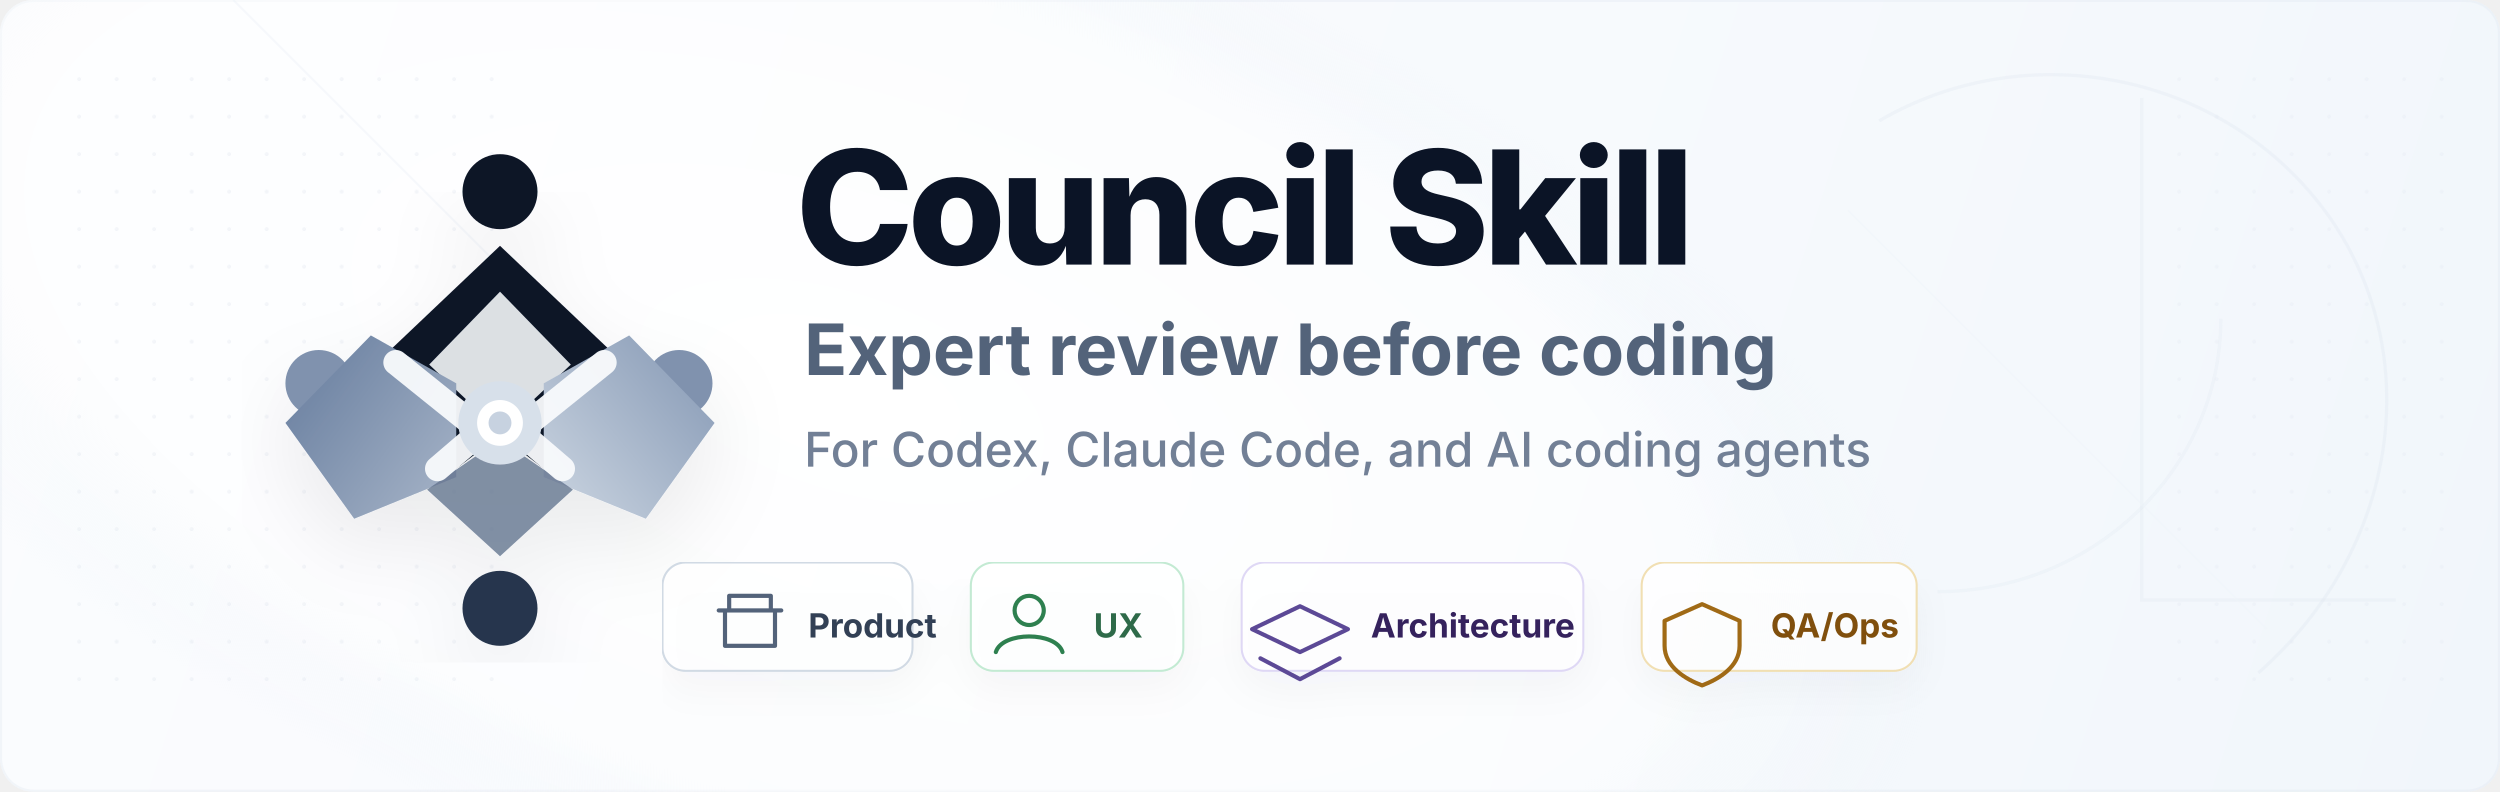
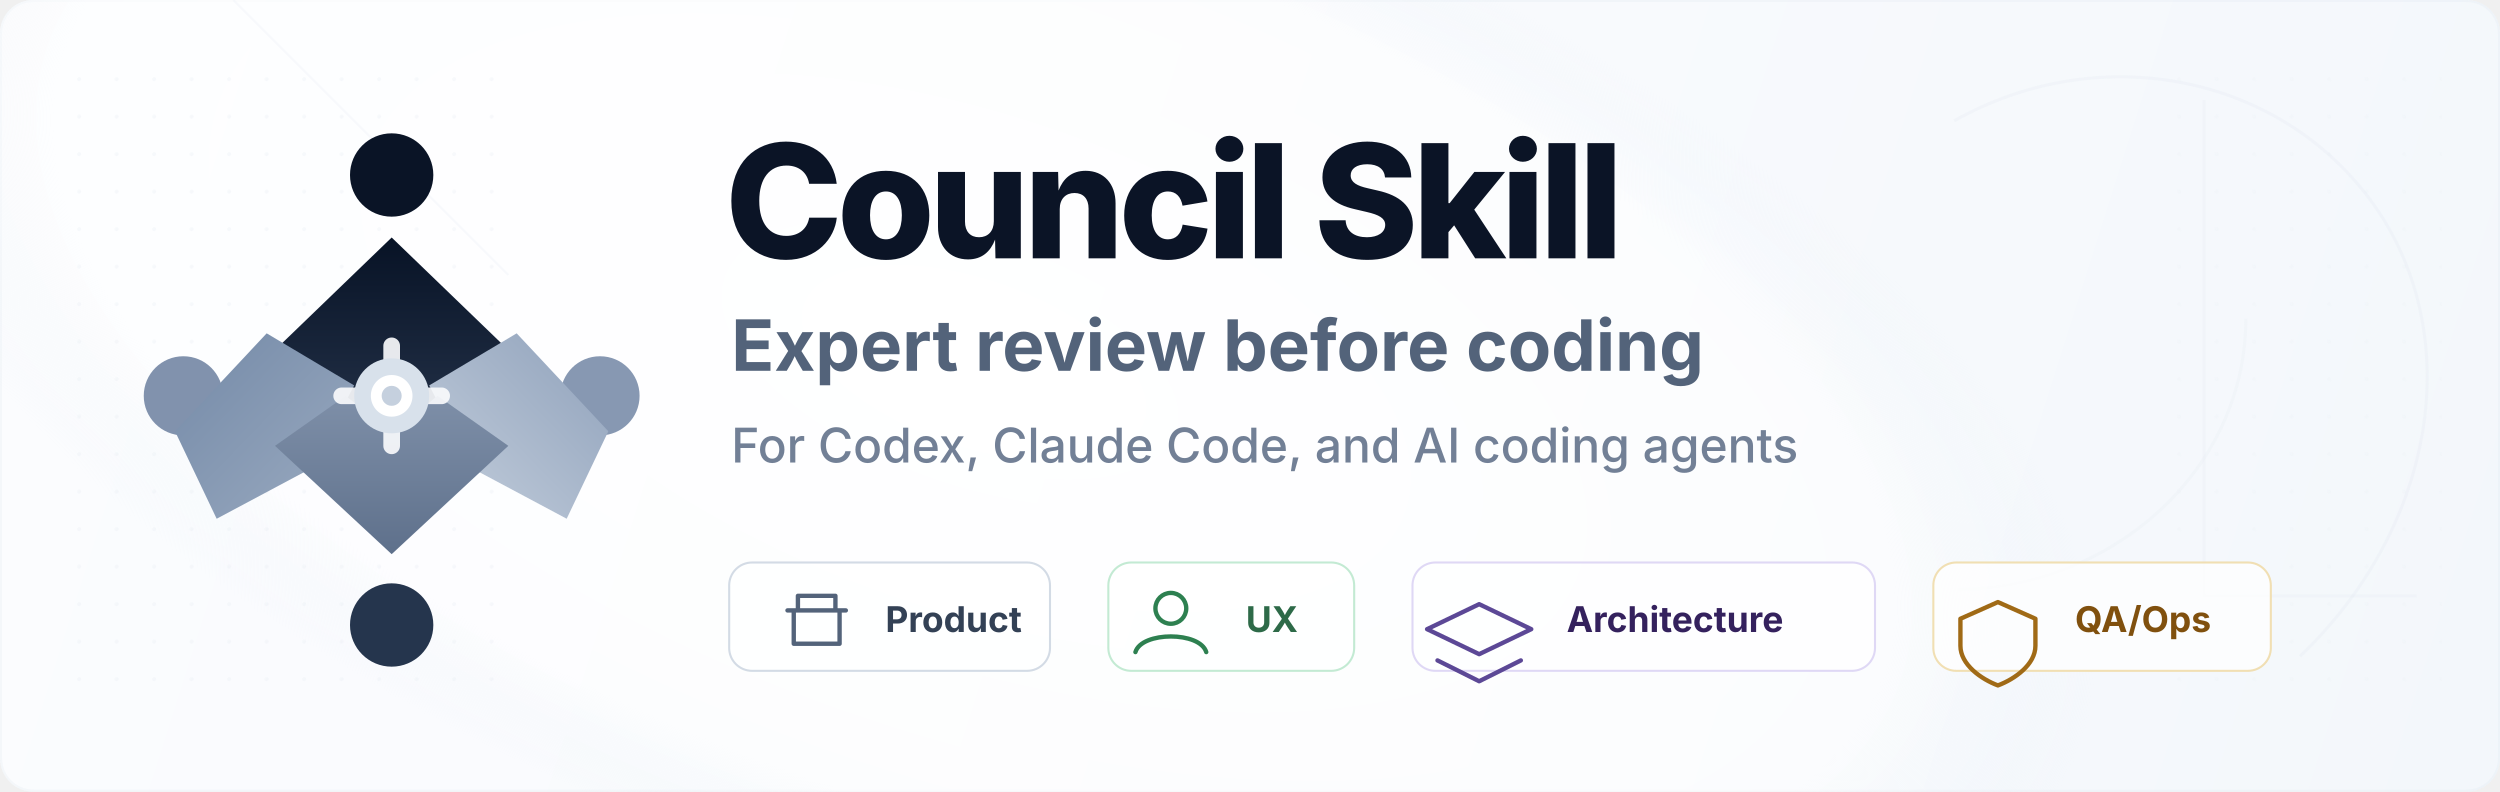
<svg xmlns="http://www.w3.org/2000/svg" width="1200" height="380" viewBox="0 0 1200 380" fill="none" role="img" aria-labelledby="title desc">
  <defs>
    <linearGradient id="bg" x1="0" y1="0" x2="1200" y2="380" gradientUnits="userSpaceOnUse">
      <stop stop-color="#FBFCFE" />
-       <stop offset="0.58" stop-color="#F7FAFD" />
-       <stop offset="1" stop-color="#F1F6FB" />
+       <stop offset="0.58" stop-color="#F8FAFD" />
+       <stop offset="1" stop-color="#F3F7FB" />
    </linearGradient>
-     <radialGradient id="centerGlow" cx="0" cy="0" r="1" gradientUnits="userSpaceOnUse" gradientTransform="translate(404 188) rotate(17.8) scale(545 254)">
+     <radialGradient id="softGlow" cx="0" cy="0" r="1" gradientUnits="userSpaceOnUse" gradientTransform="translate(468 174) rotate(19) scale(560 260)">
      <stop stop-color="#FFFFFF" />
-       <stop offset="0.78" stop-color="#FFFFFF" stop-opacity="0.48" />
+       <stop offset="0.82" stop-color="#FFFFFF" stop-opacity="0.55" />
      <stop offset="1" stop-color="#EAF1F8" stop-opacity="0" />
    </radialGradient>
-     <linearGradient id="leftPanel" x1="158" y1="170" x2="238" y2="228" gradientUnits="userSpaceOnUse">
-       <stop stop-color="#7186A5" />
-       <stop offset="1" stop-color="#AAB7CA" />
+     <linearGradient id="sideLeft" x1="89" y1="150" x2="180" y2="238" gradientUnits="userSpaceOnUse">
+       <stop stop-color="#7389A7" />
+       <stop offset="1" stop-color="#9AAAC0" />
    </linearGradient>
-     <linearGradient id="rightPanel" x1="325" y1="166" x2="248" y2="230" gradientUnits="userSpaceOnUse">
+     <linearGradient id="sideRight" x1="288" y1="151" x2="198" y2="239" gradientUnits="userSpaceOnUse">
      <stop stop-color="#8EA0BA" />
-       <stop offset="1" stop-color="#CBD5E1" />
+       <stop offset="1" stop-color="#C3CEDC" />
    </linearGradient>
-     <linearGradient id="navyPanel" x1="238" y1="118" x2="238" y2="242" gradientUnits="userSpaceOnUse">
+     <linearGradient id="bottomPanel" x1="188" y1="188" x2="188" y2="266" gradientUnits="userSpaceOnUse">
+       <stop stop-color="#7F90A9" />
+       <stop offset="1" stop-color="#5E708B" />
+     </linearGradient>
+     <linearGradient id="topPanel" x1="188" y1="112" x2="188" y2="211" gradientUnits="userSpaceOnUse">
      <stop stop-color="#071225" />
-       <stop offset="1" stop-color="#1E2A3E" />
+       <stop offset="1" stop-color="#25334A" />
    </linearGradient>
    <pattern id="dots" width="18" height="18" patternUnits="userSpaceOnUse">
-       <circle cx="2" cy="2" r="0.95" fill="#D5DDE8" opacity="0.6" />
+       <circle cx="2" cy="2" r="0.95" fill="#D6DEE9" opacity="0.46" />
    </pattern>
-     <filter id="emblemShadow" x="116" y="74" width="260" height="244" filterUnits="userSpaceOnUse" color-interpolation-filters="sRGB">
-       <feDropShadow dx="0" dy="18" stdDeviation="20" flood-color="#0F172A" flood-opacity="0.075" />
-     </filter>
-     <filter id="chipShadow" x="0" y="0" width="200%" height="200%" color-interpolation-filters="sRGB">
-       <feDropShadow dx="0" dy="8" stdDeviation="9" flood-color="#334155" flood-opacity="0.045" />
-     </filter>
  </defs>
  <rect width="1200" height="380" rx="16" fill="url(#bg)" />
-   <rect x="0.5" y="0.5" width="1199" height="379" rx="15.5" stroke="#D9E2EC" stroke-opacity="0.26" />
-   <rect width="1200" height="380" rx="16" fill="url(#centerGlow)" />
-   <rect x="24" y="30" width="215" height="306" fill="url(#dots)" opacity="0.42" />
-   <rect x="1036" y="28" width="140" height="300" fill="url(#dots)" opacity="0.28" />
-   <path d="M112 0L246 134" stroke="#E8EEF5" stroke-width="1" opacity="0.35" />
-   <path d="M902 58C974 16 1069 35 1118 104C1165 171 1151 264 1084 323" stroke="#D9E2EC" stroke-width="1.6" opacity="0.26" />
-   <path d="M1028 47V288H1150" stroke="#D9E2EC" stroke-width="1.6" opacity="0.24" />
-   <path d="M930 284C1004 284 1066 226 1066 153" stroke="#D9E2EC" stroke-width="1.6" opacity="0.22" />
-   <path d="M887 101L1088 302" stroke="#EEF3F8" stroke-width="1" opacity="0.35" />
-   <g filter="url(#emblemShadow)">
-     <circle cx="240" cy="92" r="18" fill="#0B1628" />
-     <circle cx="153" cy="184" r="16" fill="#8092AE" />
-     <circle cx="326" cy="184" r="16" fill="#8092AE" />
-     <circle cx="240" cy="292" r="18" fill="#26364D" />
-     <path d="M240 118L299 174L269 231L240 209L211 231L181 174L240 118Z" fill="#0B1628" />
-     <path d="M240 140L274 175L240 207L206 175L240 140Z" fill="#F8FAFC" opacity="0.88" />
-     <path d="M178 161L219 184L219 229L170 249L137 203L178 161Z" fill="url(#leftPanel)" />
-     <path d="M302 161L261 184L261 229L310 249L343 203L302 161Z" fill="url(#rightPanel)" />
-     <path d="M205 235L240 211L275 235L240 267L205 235Z" fill="#61728D" opacity="0.78" />
-     <path d="M190 174L231 207" stroke="#F8FAFC" stroke-width="12" stroke-linecap="round" opacity="0.95" />
-     <path d="M290 174L249 207" stroke="#F8FAFC" stroke-width="12" stroke-linecap="round" opacity="0.95" />
-     <path d="M210 225L231 207" stroke="#F8FAFC" stroke-width="12" stroke-linecap="round" opacity="0.95" />
-     <path d="M270 225L249 207" stroke="#F8FAFC" stroke-width="12" stroke-linecap="round" opacity="0.95" />
-     <circle cx="240" cy="203" r="20" fill="#D7E0EA" />
-     <circle cx="240" cy="203" r="11" fill="#FFFFFF" />
-     <circle cx="240" cy="203" r="5.5" fill="#C7D2E0" />
+   <rect x="0.5" y="0.5" width="1199" height="379" rx="15.5" stroke="#D9E2EC" stroke-opacity="0.20" />
+   <rect width="1200" height="380" rx="16" fill="url(#softGlow)" />
+   <rect x="23" y="28" width="220" height="305" fill="url(#dots)" opacity="0.36" />
+   <rect x="1040" y="28" width="132" height="300" fill="url(#dots)" opacity="0.18" />
+   <path d="M112 0L244 132" stroke="#E9EEF5" stroke-width="1" opacity="0.30" />
+   <path d="M938 58C1009 18 1098 36 1142 102C1184 166 1167 255 1104 315" stroke="#D7E0EB" stroke-width="1.5" opacity="0.18" />
+   <path d="M1058 48V286H1160" stroke="#D7E0EB" stroke-width="1.5" opacity="0.16" />
+   <path d="M940 283C1015 282 1078 225 1078 153" stroke="#D7E0EB" stroke-width="1.5" opacity="0.14" />
+   <g aria-hidden="true">
+     <circle cx="188" cy="84" r="20" fill="#0A1426" />
+     <circle cx="88" cy="190" r="19" fill="#8192AD" />
+     <circle cx="288" cy="190" r="19" fill="#8798B2" />
+     <circle cx="188" cy="300" r="20" fill="#25354D" />
+     <path d="M188 114L244 168L210 207L188 190L166 207L132 168L188 114Z" fill="url(#topPanel)" />
+     <path d="M84 207L128 160L170 185L149 225L104 249L84 207Z" fill="url(#sideLeft)" />
+     <path d="M292 207L248 160L206 185L227 225L272 249L292 207Z" fill="url(#sideRight)" />
+     <path d="M188 266L132 214L166 190L188 208L210 190L244 214L188 266Z" fill="url(#bottomPanel)" />
+     <path d="M188 166V214" stroke="#F8FAFC" stroke-width="8" stroke-linecap="round" opacity="0.92" />
+     <path d="M164 190H212" stroke="#F8FAFC" stroke-width="8" stroke-linecap="round" opacity="0.92" />
+     <circle cx="188" cy="190" r="18" fill="#D8E1EB" />
+     <circle cx="188" cy="190" r="10" fill="#FFFFFF" />
+     <circle cx="188" cy="190" r="4.8" fill="#C5D0DE" />
  </g>
-   <text x="382" y="127" font-family="Inter, ui-sans-serif, system-ui, -apple-system, BlinkMacSystemFont, Segoe UI, sans-serif" font-size="76" font-weight="800" fill="#0B1426" letter-spacing="-2.8">Council Skill</text>
-   <text x="386" y="180" font-family="Inter, ui-sans-serif, system-ui, -apple-system, BlinkMacSystemFont, Segoe UI, sans-serif" font-size="34" font-weight="650" fill="#53637A">Expert review before coding</text>
-   <text x="386" y="224" font-family="Inter, ui-sans-serif, system-ui, -apple-system, BlinkMacSystemFont, Segoe UI, sans-serif" font-size="23" font-weight="450" fill="#728096">For Codex, Claude Code, and AI coding agents</text>
-   <g filter="url(#chipShadow)" font-family="Inter, ui-sans-serif, system-ui, -apple-system, BlinkMacSystemFont, Segoe UI, sans-serif" font-size="16" font-weight="650">
-     <rect x="318" y="270" width="120" height="52" rx="11" fill="#FFFFFF" fill-opacity="0.72" stroke="#CBD5E1" stroke-opacity="0.88" />
-     <path d="M345 293H375M350 293V286H370V293M348 293V310H372V293" stroke="#53637A" stroke-width="2" stroke-linecap="round" stroke-linejoin="round" />
-     <text x="388" y="306" fill="#334155">Product</text>
-     <rect x="466" y="270" width="102" height="52" rx="11" fill="#FFFFFF" fill-opacity="0.72" stroke="#BBE7CE" stroke-opacity="0.88" />
-     <circle cx="494" cy="293" r="7" stroke="#2D8050" stroke-width="2" />
-     <path d="M478 313C481 303 507 303 510 313" stroke="#2D8050" stroke-width="2" stroke-linecap="round" />
-     <text x="525" y="306" fill="#2D6A48">UX</text>
-     <rect x="596" y="270" width="164" height="52" rx="11" fill="#FFFFFF" fill-opacity="0.72" stroke="#DCD4F4" stroke-opacity="0.9" />
-     <path d="M624 291L647 302L624 313L601 302L624 291Z" stroke="#5C4896" stroke-width="2" stroke-linejoin="round" />
-     <path d="M605 316L624 326L643 316" stroke="#5C4896" stroke-width="2" stroke-linecap="round" stroke-linejoin="round" />
-     <text x="658" y="306" fill="#34215D">Architecture</text>
-     <rect x="788" y="270" width="132" height="52" rx="11" fill="#FFFFFF" fill-opacity="0.72" stroke="#F0DCAB" stroke-opacity="0.9" />
-     <path d="M817 290L835 298V310C835 320 825 326 817 329C809 326 799 320 799 310V298L817 290Z" stroke="#A06A16" stroke-width="2" stroke-linejoin="round" />
-     <text x="850" y="306" fill="#80500E">QA/Ops</text>
+   <text x="348" y="124" font-family="Inter, ui-sans-serif, system-ui, -apple-system, BlinkMacSystemFont, Segoe UI, sans-serif" font-size="76" font-weight="800" fill="#0B1426" letter-spacing="-2.8">Council Skill</text>
+   <text x="351" y="178" font-family="Inter, ui-sans-serif, system-ui, -apple-system, BlinkMacSystemFont, Segoe UI, sans-serif" font-size="34" font-weight="650" fill="#53637A">Expert review before coding</text>
+   <text x="351" y="222" font-family="Inter, ui-sans-serif, system-ui, -apple-system, BlinkMacSystemFont, Segoe UI, sans-serif" font-size="23" font-weight="450" fill="#728096">For Codex, Claude Code, and AI coding agents</text>
+   <g font-family="Inter, ui-sans-serif, system-ui, -apple-system, BlinkMacSystemFont, Segoe UI, sans-serif" font-size="17" font-weight="650">
+     <rect x="350" y="270" width="154" height="52" rx="11" fill="#FFFFFF" fill-opacity="0.74" stroke="#CBD5E1" stroke-opacity="0.84" />
+     <path d="M378 293H406M383 293V286H401V293M381 293V309H403V293" stroke="#53637A" stroke-width="2.1" stroke-linecap="round" stroke-linejoin="round" />
+     <text x="425" y="297" dominant-baseline="middle" fill="#334155">Product</text>
+     <rect x="532" y="270" width="118" height="52" rx="11" fill="#FFFFFF" fill-opacity="0.74" stroke="#BBE7CE" stroke-opacity="0.88" />
+     <circle cx="562" cy="292" r="7.4" stroke="#2D8050" stroke-width="2.1" />
+     <path d="M545 313C548 303 576 303 579 313" stroke="#2D8050" stroke-width="2.1" stroke-linecap="round" />
+     <text x="598" y="297" dominant-baseline="middle" fill="#2D6A48">UX</text>
+     <rect x="678" y="270" width="222" height="52" rx="11" fill="#FFFFFF" fill-opacity="0.74" stroke="#DCD4F4" stroke-opacity="0.9" />
+     <path d="M710 290L735 302L710 314L685 302L710 290Z" stroke="#5C4896" stroke-width="2.1" stroke-linejoin="round" />
+     <path d="M690 317L710 327L730 317" stroke="#5C4896" stroke-width="2.1" stroke-linecap="round" stroke-linejoin="round" />
+     <text x="752" y="297" dominant-baseline="middle" fill="#34215D">Architecture</text>
+     <rect x="928" y="270" width="162" height="52" rx="11" fill="#FFFFFF" fill-opacity="0.74" stroke="#F0DCAB" stroke-opacity="0.9" />
+     <path d="M959 289L977 297V310C977 319 967 326 959 329C951 326 941 319 941 310V297L959 289Z" stroke="#A06A16" stroke-width="2.1" stroke-linejoin="round" />
+     <text x="996" y="297" dominant-baseline="middle" fill="#80500E">QA/Ops</text>
  </g>
</svg>
